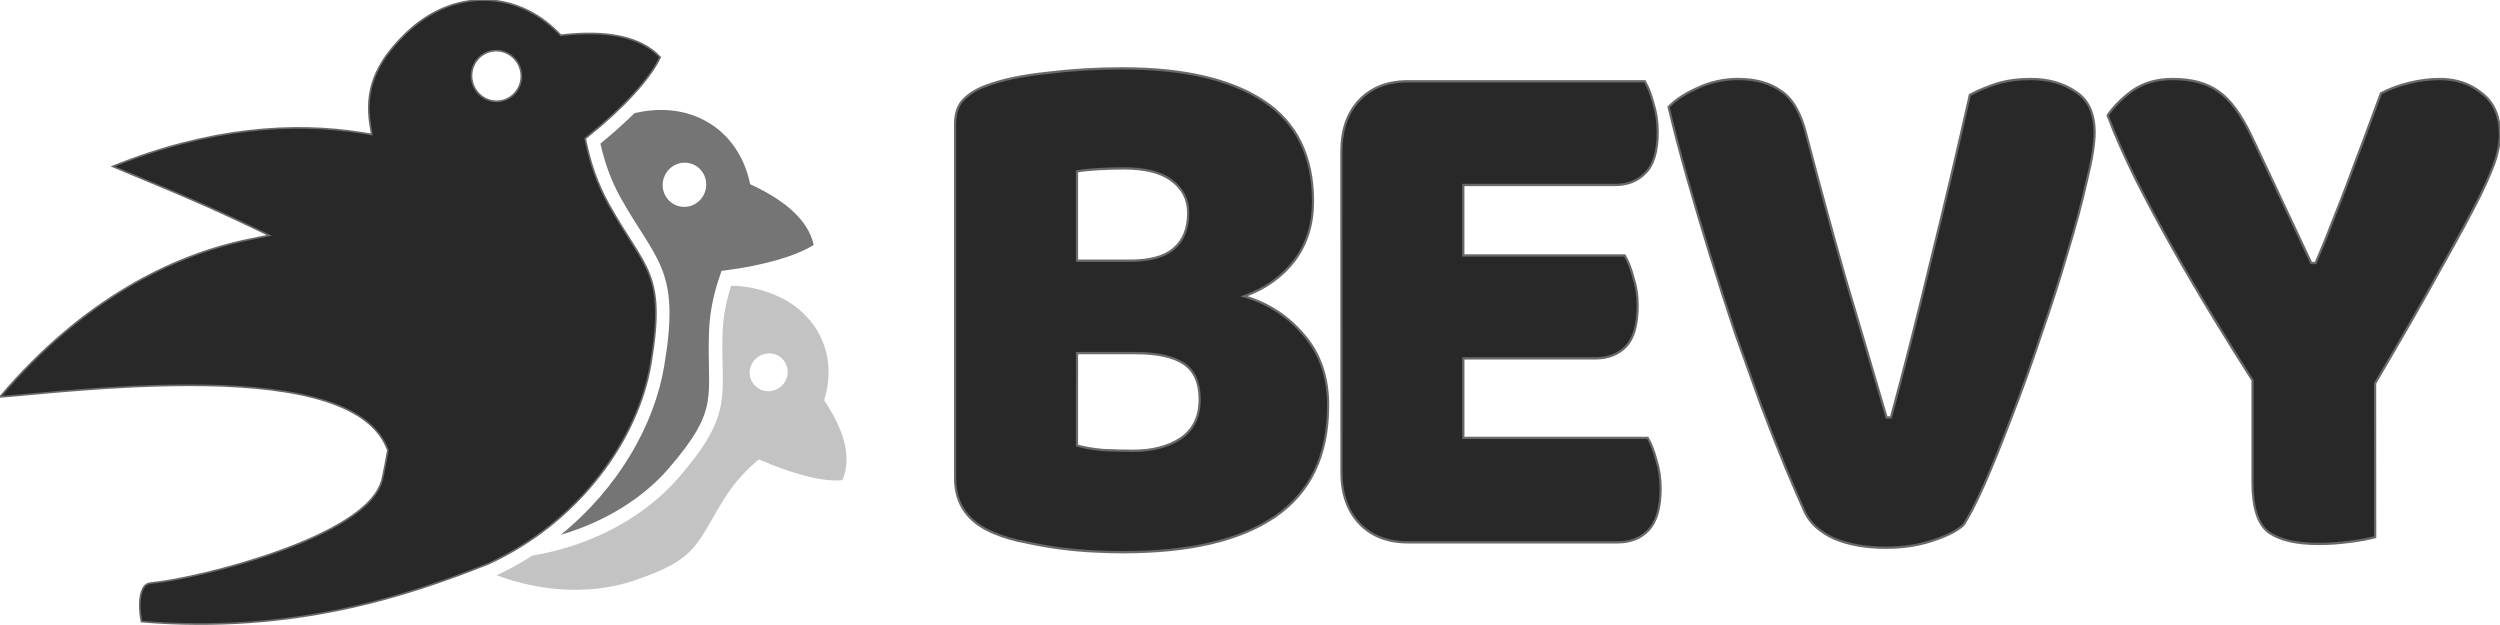
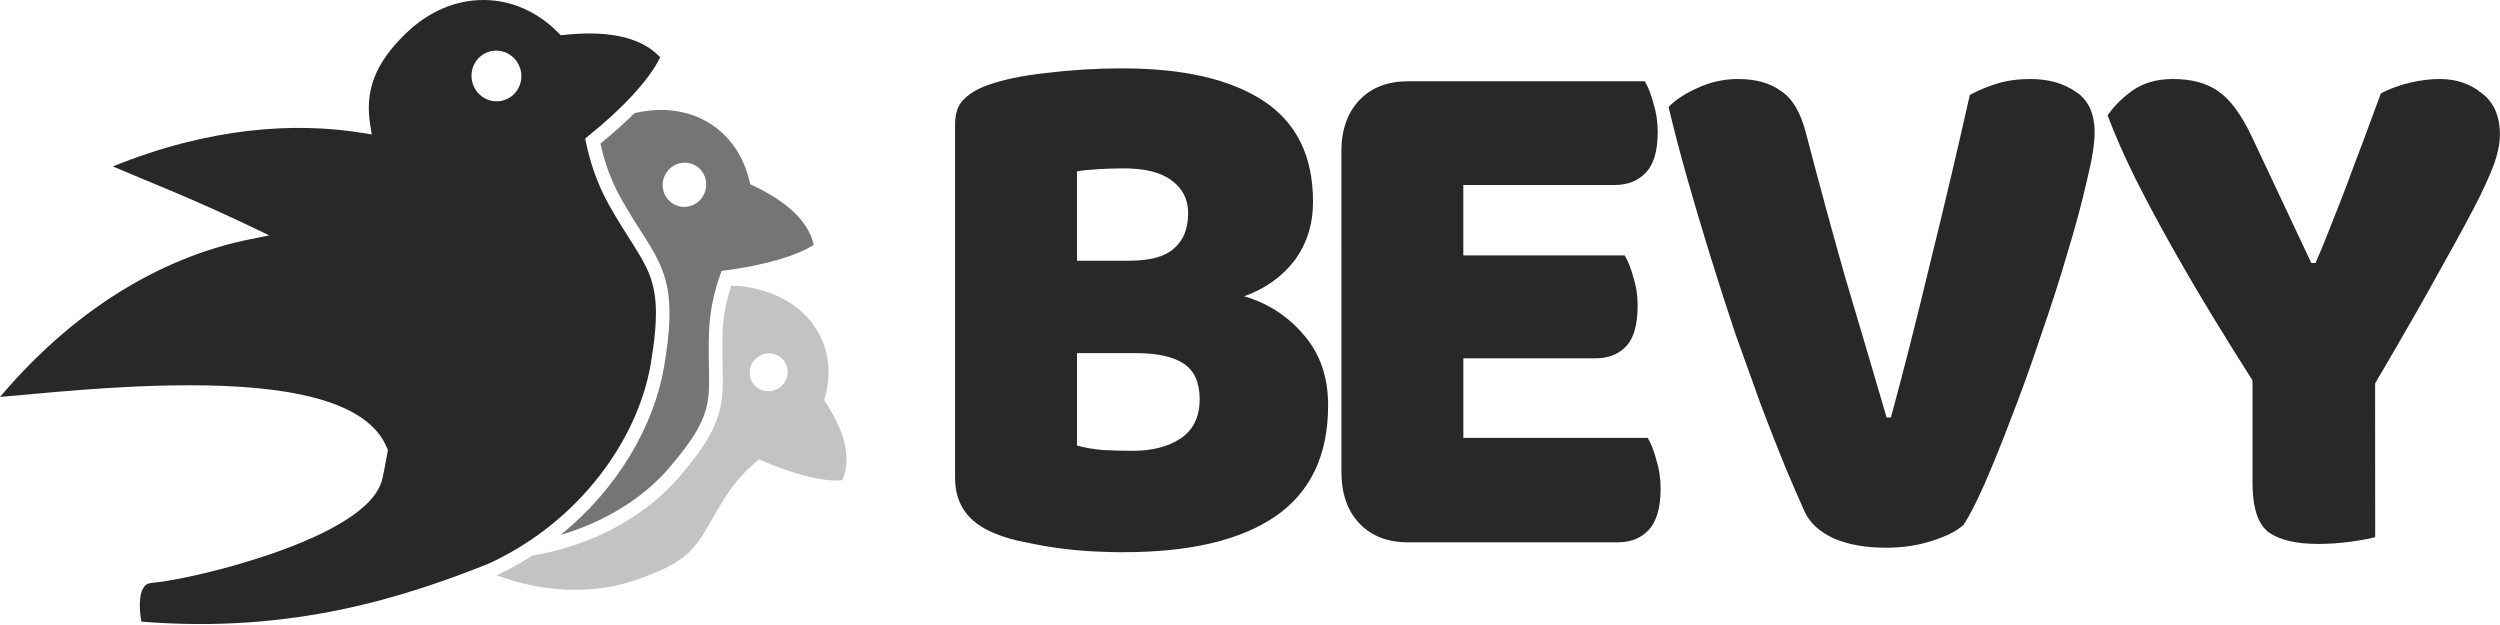
- <svg xmlns="http://www.w3.org/2000/svg" xmlns:xlink="http://www.w3.org/1999/xlink" id="svg1941" version="1.1" viewBox="0 0 93.706 23.391" height="23.391mm" width="93.706mm">
-   <defs id="defs1935">
-     <path id="B" d="m 87.4,202.262 q 0.345,0.099 0.887,0.148 0.542,0.025 1.035,0.025 0.985,0 1.626,-0.394 0.665,-0.419 0.665,-1.281 0,-0.813 -0.542,-1.158 -0.542,-0.345 -1.65,-0.345 h -2.02 z m 0,-6.011 h 1.798 q 1.059,0 1.527,-0.394 0.493,-0.394 0.493,-1.158 0,-0.665 -0.567,-1.059 -0.542,-0.394 -1.65,-0.394 -0.37,0 -0.862,0.025 -0.468,0.025 -0.739,0.074 z m 1.601,9.484 q -0.419,0 -0.985,-0.025 -0.567,-0.025 -1.182,-0.099 -0.591,-0.074 -1.182,-0.197 -0.591,-0.099 -1.084,-0.296 -1.355,-0.517 -1.355,-1.798 v -11.504 q 0,-0.517 0.271,-0.788 0.296,-0.296 0.788,-0.468 0.838,-0.296 2.094,-0.419 1.256,-0.148 2.587,-0.148 3.153,0 4.853,1.059 1.7,1.059 1.7,3.276 0,1.109 -0.64,1.921 -0.64,0.788 -1.724,1.158 1.232,0.345 2.045,1.256 0.838,0.911 0.838,2.291 0,2.439 -1.823,3.621 -1.798,1.158 -5.198,1.158 z" />
-     <path id="E" d="m 96.48,192.704 q 0,-1.059 0.616,-1.675 0.616,-0.616 1.675,-0.616 h 8.129 q 0.172,0.271 0.296,0.714 0.148,0.443 0.148,0.936 0,0.936 -0.419,1.33 -0.394,0.394 -1.059,0.394 h -5.198 v 2.291 h 5.543 q 0.172,0.271 0.296,0.714 0.148,0.419 0.148,0.911 0,0.936 -0.394,1.33 -0.394,0.394 -1.059,0.394 h -4.533 v 2.587 h 6.331 q 0.172,0.271 0.296,0.714 0.148,0.443 0.148,0.936 0,0.936 -0.419,1.355 -0.394,0.394 -1.059,0.394 h -7.193 q -1.059,0 -1.675,-0.616 -0.616,-0.616 -0.616,-1.675 z" />
-     <path id="V" d="m 117.842,204.849 q -0.345,0.296 -1.084,0.517 -0.714,0.222 -1.577,0.222 -1.035,0 -1.774,-0.296 -0.739,-0.32 -1.01,-0.862 -0.271,-0.567 -0.665,-1.453 -0.394,-0.911 -0.838,-2.02 -0.419,-1.109 -0.887,-2.34 -0.443,-1.256 -0.862,-2.537 -0.419,-1.281 -0.788,-2.513 -0.369,-1.232 -0.64,-2.316 0.345,-0.345 0.985,-0.616 0.665,-0.296 1.404,-0.296 0.911,0 1.478,0.394 0.591,0.369 0.862,1.404 0.665,2.414 1.33,4.631 0.69,2.192 1.429,4.582 h 0.148 q 0.665,-2.316 1.355,-5.05 0.714,-2.734 1.355,-5.444 0.443,-0.222 0.936,-0.369 0.517,-0.148 1.158,-0.148 0.911,0 1.552,0.419 0.64,0.394 0.64,1.33 0,0.542 -0.271,1.577 -0.246,1.035 -0.665,2.34 -0.394,1.281 -0.911,2.685 -0.493,1.404 -1.01,2.66 -0.493,1.232 -0.936,2.192 -0.443,0.936 -0.714,1.306 z" />
-     <path id="Y" d="m 131.985,205.243 q -0.271,0.074 -0.838,0.148 -0.567,0.074 -1.109,0.074 -1.133,0 -1.7,-0.37 -0.567,-0.394 -0.567,-1.626 v -3.326 q -0.616,-0.911 -1.33,-2.02 -0.714,-1.109 -1.404,-2.266 -0.69,-1.158 -1.281,-2.266 -0.591,-1.133 -0.961,-2.069 0.32,-0.443 0.862,-0.813 0.567,-0.37 1.379,-0.37 0.961,0 1.552,0.394 0.616,0.394 1.158,1.478 l 2.045,4.114 h 0.148 q 0.345,-0.764 0.591,-1.379 0.271,-0.64 0.517,-1.256 0.246,-0.64 0.517,-1.306 0.271,-0.69 0.616,-1.577 0.443,-0.222 0.985,-0.345 0.542,-0.123 1.035,-0.123 0.862,0 1.453,0.468 0.616,0.443 0.616,1.355 0,0.296 -0.123,0.714 -0.123,0.419 -0.567,1.281 -0.443,0.838 -1.306,2.291 -0.838,1.453 -2.291,3.794 z" />
-     <path id="bird" transform="translate(5.0092774e-5,-757.8763)" d="m 2191.146,2276.783 c -5.973,-0.035 -12.098,2.348 -17.361,7.459 -6.913,6.713 -9.06,12.755 -7.848,20.295 l 0.332,2.068 -2.066,-0.336 c -15.188,-2.461 -33.985,-1.218 -55.371,7.434 6.287,2.695 17.826,7.193 30.631,13.342 l 4.061,1.951 -4.414,0.894 c -16.909,3.427 -36.973,13.328 -55.299,34.934 8.198,-0.637 24.953,-2.609 42.428,-2.582 9.714,0.015 19.287,0.687 27.086,2.709 7.799,2.022 14.026,5.435 16.367,11.285 l 0.16,0.4 -0.076,0.424 c -0.384,2.183 -0.761,4.149 -1.117,5.76 -0.816,3.694 -4.01,6.682 -8.195,9.342 -4.186,2.66 -9.496,4.985 -15.014,6.961 -11.035,3.952 -22.78,6.477 -27.965,6.959 -1.102,0.102 -1.542,0.498 -1.967,1.27 -0.425,0.771 -0.659,1.982 -0.693,3.25 -0.046,1.693 0.181,3.104 0.367,4.062 33.749,2.767 58.847,-5.651 76.959,-12.838 20.351,-9.331 33.213,-27.758 36.006,-44.348 1.75,-10.395 1.375,-15.489 -0.312,-19.828 -1.687,-4.339 -4.922,-8.191 -9.025,-15.549 -2.637,-4.728 -4.108,-9.367 -5.02,-13.688 l -0.193,-0.91 0.727,-0.582 c 7.54,-6.045 13.681,-12.644 15.91,-17.449 -4.574,-4.865 -12.479,-5.893 -21.322,-4.947 l -0.727,0.076 -0.512,-0.521 c -4.713,-4.801 -10.562,-7.261 -16.535,-7.297 z m 2.648,11.232 a 5.629,5.524 76.403 0 1 5.502,4.322 5.629,5.524 76.403 0 1 -4.047,6.769 5.629,5.524 76.403 0 1 -6.693,-4.172 5.629,5.524 76.403 0 1 4.047,-6.769 5.629,5.524 76.403 0 1 1.191,-0.15 z" />
-   </defs>
+ <svg xmlns="http://www.w3.org/2000/svg" id="svg1941" version="1.1" viewBox="0 0 93.706 23.391" height="23.391mm" width="93.706mm">
+   <defs id="defs1935" />
  <g transform="translate(-15.83809,-109.1515)" id="layer1">
    <g style="opacity:1;fill:#757575;fill-opacity:1;stroke-width:0.756;stroke-miterlimit:4;stroke-dasharray:none" transform="matrix(0.6386771,0,0,0.6386771,-336.2912,-147.5184)" id="g1911-8-3-9-3">
      <g id="g1121-3-8-8-2-8-7-1-2-8-3-9-6" style="fill:#929292;fill-opacity:1" transform="matrix(-0.4042672,-0.1743825,-0.1743825,0.4042672,678.7761,389.8476)">
        <path transform="matrix(-0.551804,-0.2380231,-0.2380231,0.551804,1946.732,-620.612)" d="m 2246.031,2340.191 v 0 c -0.016,3e-4 -0.031,0 -0.047,0 -0.98,3.067 -1.739,6.4 -1.883,10.195 -0.271,7.126 0.453,11.464 -0.367,16.08 -0.82,4.616 -3.245,9.161 -9.414,16.287 -7.342,8.482 -18.979,15.045 -32.42,17.264 -2.502,1.597 -5.142,3.061 -7.92,4.363 10.462,3.938 21.402,4.153 30.076,1.307 15.279,-5.014 14.096,-8.616 20.943,-19.107 2.157,-3.305 4.647,-5.828 7.148,-7.9 7.125,3.107 14.143,5.101 18.516,4.607 2.351,-5.45 -0.057,-11.771 -4.059,-17.746 3.282,-10.196 -1.699,-20.406 -12.73,-24.016 -2.877,-0.942 -5.463,-1.384 -7.844,-1.338 z m 8.275,14.971 a 4.167,4.245 48.68 0 1 3.197,1.397 4.167,4.245 48.68 0 1 -0.438,5.934 4.167,4.245 48.68 0 1 -5.939,-0.326 4.167,4.245 48.68 0 1 0.438,-5.934 4.167,4.245 48.68 0 1 2.742,-1.07 z m -68.375,45.379 c 0.127,0.075 0.257,0.141 0.385,0.215 0.131,-0.049 0.264,-0.101 0.395,-0.15 -0.26,-0.023 -0.519,-0.039 -0.779,-0.064 z" style="fill:#c3c3c3;fill-opacity:1;stroke:none;stroke-width:0.56px;stroke-linecap:butt;stroke-linejoin:miter;stroke-opacity:1" id="path819-1-94-5-3-1-9-6-4-90-0-8-9-5-8-6-1" />
      </g>
    </g>
    <g style="opacity:1;fill:#282828;fill-opacity:1;stroke:none;stroke-width:0.756;stroke-miterlimit:4;stroke-dasharray:none;stroke-opacity:1" transform="matrix(-0.289957,0.2343288,0.2343288,0.289957,41.47955,36.94942)" id="g1051-1-2-0-8-6-0-8-1-5-6-9-6">
      <g style="opacity:1;fill:#282828;fill-opacity:1" transform="matrix(-0.3525408,0.2849059,0.2849059,0.3525408,477.11,-1021.767)" id="g3029-3">
-         <use xlink:href="#bird" style="color:#000000;font-style:normal;font-variant:normal;font-weight:normal;font-stretch:normal;font-size:medium;line-height:normal;font-family:sans-serif;font-variant-ligatures:normal;font-variant-position:normal;font-variant-caps:normal;font-variant-numeric:normal;font-variant-alternates:normal;font-variant-east-asian:normal;font-feature-settings:normal;font-variation-settings:normal;text-indent:0;text-align:start;text-decoration:none;text-decoration-line:none;text-decoration-style:solid;text-decoration-color:#000000;letter-spacing:normal;word-spacing:normal;text-transform:none;writing-mode:lr-tb;direction:ltr;text-orientation:mixed;dominant-baseline:auto;baseline-shift:baseline;text-anchor:start;white-space:normal;shape-padding:0;shape-margin:0;inline-size:0;clip-rule:nonzero;display:inline;overflow:visible;visibility:visible;isolation:auto;mix-blend-mode:normal;color-interpolation:sRGB;color-interpolation-filters:linearRGB;solid-color:#000000;solid-opacity:1;vector-effect:none;fill:#282828;fill-opacity:1;fill-rule:nonzero;stroke:none;stroke-width:3.024;stroke-linecap:butt;stroke-linejoin:miter;stroke-miterlimit:4;stroke-dasharray:none;stroke-dashoffset:0;stroke-opacity:1;color-rendering:auto;image-rendering:auto;shape-rendering:auto;text-rendering:auto;enable-background:accumulate;stop-color:#000000;stop-opacity:1" id="path3031-2" />
-         <use xlink:href="#bird" stroke="dimgray" stroke-width="0.1mm" fill="none" />
+         <path transform="translate(5.0092774e-5,-757.8763)" d="m 2191.146,2276.783 c -5.973,-0.035 -12.098,2.348 -17.361,7.459 -6.913,6.713 -9.06,12.755 -7.848,20.295 l 0.332,2.068 -2.066,-0.336 c -15.188,-2.461 -33.985,-1.218 -55.371,7.434 6.287,2.695 17.826,7.193 30.631,13.342 l 4.061,1.951 -4.414,0.894 c -16.909,3.427 -36.973,13.328 -55.299,34.934 8.198,-0.637 24.953,-2.609 42.428,-2.582 9.714,0.015 19.287,0.687 27.086,2.709 7.799,2.022 14.026,5.435 16.367,11.285 l 0.16,0.4 -0.076,0.424 c -0.384,2.183 -0.761,4.149 -1.117,5.76 -0.816,3.694 -4.01,6.682 -8.195,9.342 -4.186,2.66 -9.496,4.985 -15.014,6.961 -11.035,3.952 -22.78,6.477 -27.965,6.959 -1.102,0.102 -1.542,0.498 -1.967,1.27 -0.425,0.771 -0.659,1.982 -0.693,3.25 -0.046,1.693 0.181,3.104 0.367,4.062 33.749,2.767 58.847,-5.651 76.959,-12.838 20.351,-9.331 33.213,-27.758 36.006,-44.348 1.75,-10.395 1.375,-15.489 -0.312,-19.828 -1.687,-4.339 -4.922,-8.191 -9.025,-15.549 -2.637,-4.728 -4.108,-9.367 -5.02,-13.688 l -0.193,-0.91 0.727,-0.582 c 7.54,-6.045 13.681,-12.644 15.91,-17.449 -4.574,-4.865 -12.479,-5.893 -21.322,-4.947 l -0.727,0.076 -0.512,-0.521 c -4.713,-4.801 -10.562,-7.261 -16.535,-7.297 z m 2.648,11.232 a 5.629,5.524 76.403 0 1 5.502,4.322 5.629,5.524 76.403 0 1 -4.047,6.769 5.629,5.524 76.403 0 1 -6.693,-4.172 5.629,5.524 76.403 0 1 4.047,-6.769 5.629,5.524 76.403 0 1 1.191,-0.15 z" style="color:#000000;font-style:normal;font-variant:normal;font-weight:normal;font-stretch:normal;font-size:medium;line-height:normal;font-family:sans-serif;font-variant-ligatures:normal;font-variant-position:normal;font-variant-caps:normal;font-variant-numeric:normal;font-variant-alternates:normal;font-variant-east-asian:normal;font-feature-settings:normal;font-variation-settings:normal;text-indent:0;text-align:start;text-decoration:none;text-decoration-line:none;text-decoration-style:solid;text-decoration-color:#000000;letter-spacing:normal;word-spacing:normal;text-transform:none;writing-mode:lr-tb;direction:ltr;text-orientation:mixed;dominant-baseline:auto;baseline-shift:baseline;text-anchor:start;white-space:normal;shape-padding:0;shape-margin:0;inline-size:0;clip-rule:nonzero;display:inline;overflow:visible;visibility:visible;isolation:auto;mix-blend-mode:normal;color-interpolation:sRGB;color-interpolation-filters:linearRGB;solid-color:#000000;solid-opacity:1;vector-effect:none;fill:#282828;fill-opacity:1;fill-rule:nonzero;stroke:none;stroke-width:3.024;stroke-linecap:butt;stroke-linejoin:miter;stroke-miterlimit:4;stroke-dasharray:none;stroke-dashoffset:0;stroke-opacity:1;color-rendering:auto;image-rendering:auto;shape-rendering:auto;text-rendering:auto;enable-background:accumulate;stop-color:#000000;stop-opacity:1" id="path3031-2" />
      </g>
    </g>
    <g transform="matrix(-0.3225918,0.04314193,0.04314193,0.3225918,94.63531,65.32372)" id="g1051-1-1-8-8-4-9-4-0-4-6-4-7-6" style="opacity:1;fill:#353535;fill-opacity:1;stroke-width:0.756;stroke-miterlimit:4;stroke-dasharray:none">
      <g transform="translate(-20.24458,-6.120921)" id="g1129-5-9-8-0-7-2-7-3-8-61-1">
        <g transform="translate(61.54776,-5.672668)" id="g1344-1-3-9-3-8-8-8-3-5">
          <g style="fill:#757575;fill-opacity:1" id="g1121-7-7-2-3-3-7-4-5-8-2-5">
            <g style="opacity:1" transform="matrix(-0.514626,0.06882369,0.06882369,0.514626,1184.364,-811.9091)" id="g3006-4">
              <path transform="translate(1.2499985e-4,-757.8763)" d="m 2230.894,2301.174 c -1.911,-0.039 -3.912,0.162 -5.979,0.633 -0.139,0.032 -0.261,0.071 -0.398,0.104 -2.274,2.248 -4.813,4.505 -7.529,6.717 0.875,3.86 2.174,7.883 4.471,12.002 3.987,7.149 7.274,10.966 9.203,15.926 1.929,4.96 2.264,10.794 0.475,21.424 -2.218,13.178 -10.24,27.132 -22.959,37.434 9.872,-2.879 18.287,-8.191 23.858,-14.627 6.013,-6.946 8.019,-10.876 8.723,-14.836 0.704,-3.96 0.044,-8.3 0.324,-15.664 0.18,-4.745 1.191,-8.896 2.477,-12.545 l 0.309,-0.875 0.922,-0.121 c 8.228,-1.067 15.665,-3.167 19.51,-5.648 -1.235,-5.552 -6.481,-9.86 -13.428,-13.135 l -0.662,-0.312 -0.166,-0.713 c -2.203,-9.461 -9.591,-15.563 -19.148,-15.762 z m 4.783,11.686 a 4.823,4.914 17.729 0 1 1.447,0.225 4.823,4.914 17.729 0 1 3.098,6.148 4.823,4.914 17.729 0 1 -6.09,3.213 4.823,4.914 17.729 0 1 -3.098,-6.148 4.823,4.914 17.729 0 1 4.643,-3.438 z" style="color:#000000;font-style:normal;font-variant:normal;font-weight:normal;font-stretch:normal;font-size:medium;line-height:normal;font-family:sans-serif;font-variant-ligatures:normal;font-variant-position:normal;font-variant-caps:normal;font-variant-numeric:normal;font-variant-alternates:normal;font-variant-east-asian:normal;font-feature-settings:normal;font-variation-settings:normal;text-indent:0;text-align:start;text-decoration:none;text-decoration-line:none;text-decoration-style:solid;text-decoration-color:#000000;letter-spacing:normal;word-spacing:normal;text-transform:none;writing-mode:lr-tb;direction:ltr;text-orientation:mixed;dominant-baseline:auto;baseline-shift:baseline;text-anchor:start;white-space:normal;shape-padding:0;shape-margin:0;inline-size:0;clip-rule:nonzero;display:inline;overflow:visible;visibility:visible;isolation:auto;mix-blend-mode:normal;color-interpolation:sRGB;color-interpolation-filters:linearRGB;solid-color:#000000;solid-opacity:1;vector-effect:none;fill:#757575;fill-opacity:1;fill-rule:nonzero;stroke:none;stroke-width:3.024;stroke-linecap:butt;stroke-linejoin:miter;stroke-miterlimit:4;stroke-dasharray:none;stroke-dashoffset:0;stroke-opacity:1;color-rendering:auto;image-rendering:auto;shape-rendering:auto;text-rendering:auto;enable-background:accumulate;stop-color:#000000;stop-opacity:1" id="path3008-7" />
            </g>
          </g>
        </g>
      </g>
    </g>
    <g id="text1778-3-6-3-9-3-6-4-0-9-5" style="font-style:normal;font-weight:normal;font-size:10.301px;line-height:1.25;font-family:sans-serif;letter-spacing:0px;word-spacing:0px;opacity:1;fill:#282828;fill-opacity:1;stroke:none;stroke-width:0.258;stroke-miterlimit:4;stroke-dasharray:none" transform="matrix(1.091397,0,0,1.152116,-39.18187,-107.1797)" aria-label="BEVY">
-       <use xlink:href="#B" id="path1940-83-0-6-3-1-1-8-3-1-6" style="font-style:normal;font-variant:normal;font-weight:normal;font-stretch:normal;font-size:21.975px;font-family:'Baloo Bhaijaan';-inkscape-font-specification:'Baloo Bhaijaan, Normal';font-variant-ligatures:normal;font-variant-caps:normal;font-variant-numeric:normal;font-feature-settings:normal;text-align:start;writing-mode:lr-tb;text-anchor:start;fill:#282828;fill-opacity:1;stroke-width:0.289" />
-       <use xlink:href="#B" stroke="dimgray" stroke-width="0.02mm" fill="none" />
-       <use xlink:href="#E" id="path1942-3-4-06-1-4-5-1-0-0-9" style="font-style:normal;font-variant:normal;font-weight:normal;font-stretch:normal;font-size:21.975px;font-family:'Baloo Bhaijaan';-inkscape-font-specification:'Baloo Bhaijaan, Normal';font-variant-ligatures:normal;font-variant-caps:normal;font-variant-numeric:normal;font-feature-settings:normal;text-align:start;writing-mode:lr-tb;text-anchor:start;fill:#282828;fill-opacity:1;stroke-width:0.289" />
-       <use xlink:href="#E" stroke="dimgray" stroke-width="0.02mm" fill="none" />
-       <use xlink:href="#V" id="path1944-3-1-2-9-9-5-0-9-7-3" style="font-style:normal;font-variant:normal;font-weight:normal;font-stretch:normal;font-size:21.975px;font-family:'Baloo Bhaijaan';-inkscape-font-specification:'Baloo Bhaijaan, Normal';font-variant-ligatures:normal;font-variant-caps:normal;font-variant-numeric:normal;font-feature-settings:normal;text-align:start;writing-mode:lr-tb;text-anchor:start;fill:#282828;fill-opacity:1;stroke-width:0.289" />
-       <use xlink:href="#V" stroke="dimgray" stroke-width="0.02mm" fill="none" />
-       <use xlink:href="#Y" id="path1946-80-0-6-4-2-4-3-2-5-7" style="font-style:normal;font-variant:normal;font-weight:normal;font-stretch:normal;font-size:21.975px;font-family:'Baloo Bhaijaan';-inkscape-font-specification:'Baloo Bhaijaan, Normal';font-variant-ligatures:normal;font-variant-caps:normal;font-variant-numeric:normal;font-feature-settings:normal;text-align:start;writing-mode:lr-tb;text-anchor:start;fill:#282828;fill-opacity:1;stroke-width:0.289" />
-       <use xlink:href="#Y" stroke="dimgray" stroke-width="0.02mm" fill="none" />
+       <path id="path1940-83-0-6-3-1-1-8-3-1-6" style="font-style:normal;font-variant:normal;font-weight:normal;font-stretch:normal;font-size:21.975px;font-family:'Baloo Bhaijaan';-inkscape-font-specification:'Baloo Bhaijaan, Normal';font-variant-ligatures:normal;font-variant-caps:normal;font-variant-numeric:normal;font-feature-settings:normal;text-align:start;writing-mode:lr-tb;text-anchor:start;fill:#282828;fill-opacity:1;stroke-width:0.289" d="m 87.4,202.262 q 0.345,0.099 0.887,0.148 0.542,0.025 1.035,0.025 0.985,0 1.626,-0.394 0.665,-0.419 0.665,-1.281 0,-0.813 -0.542,-1.158 -0.542,-0.345 -1.65,-0.345 h -2.02 z m 0,-6.011 h 1.798 q 1.059,0 1.527,-0.394 0.493,-0.394 0.493,-1.158 0,-0.665 -0.567,-1.059 -0.542,-0.394 -1.65,-0.394 -0.37,0 -0.862,0.025 -0.468,0.025 -0.739,0.074 z m 1.601,9.484 q -0.419,0 -0.985,-0.025 -0.567,-0.025 -1.182,-0.099 -0.591,-0.074 -1.182,-0.197 -0.591,-0.099 -1.084,-0.296 -1.355,-0.517 -1.355,-1.798 v -11.504 q 0,-0.517 0.271,-0.788 0.296,-0.296 0.788,-0.468 0.838,-0.296 2.094,-0.419 1.256,-0.148 2.587,-0.148 3.153,0 4.853,1.059 1.7,1.059 1.7,3.276 0,1.109 -0.64,1.921 -0.64,0.788 -1.724,1.158 1.232,0.345 2.045,1.256 0.838,0.911 0.838,2.291 0,2.439 -1.823,3.621 -1.798,1.158 -5.198,1.158 z" />
+       <path id="path1942-3-4-06-1-4-5-1-0-0-9" style="font-style:normal;font-variant:normal;font-weight:normal;font-stretch:normal;font-size:21.975px;font-family:'Baloo Bhaijaan';-inkscape-font-specification:'Baloo Bhaijaan, Normal';font-variant-ligatures:normal;font-variant-caps:normal;font-variant-numeric:normal;font-feature-settings:normal;text-align:start;writing-mode:lr-tb;text-anchor:start;fill:#282828;fill-opacity:1;stroke-width:0.289" d="m 96.48,192.704 q 0,-1.059 0.616,-1.675 0.616,-0.616 1.675,-0.616 h 8.129 q 0.172,0.271 0.296,0.714 0.148,0.443 0.148,0.936 0,0.936 -0.419,1.33 -0.394,0.394 -1.059,0.394 h -5.198 v 2.291 h 5.543 q 0.172,0.271 0.296,0.714 0.148,0.419 0.148,0.911 0,0.936 -0.394,1.33 -0.394,0.394 -1.059,0.394 h -4.533 v 2.587 h 6.331 q 0.172,0.271 0.296,0.714 0.148,0.443 0.148,0.936 0,0.936 -0.419,1.355 -0.394,0.394 -1.059,0.394 h -7.193 q -1.059,0 -1.675,-0.616 -0.616,-0.616 -0.616,-1.675 z" />
+       <path id="path1944-3-1-2-9-9-5-0-9-7-3" style="font-style:normal;font-variant:normal;font-weight:normal;font-stretch:normal;font-size:21.975px;font-family:'Baloo Bhaijaan';-inkscape-font-specification:'Baloo Bhaijaan, Normal';font-variant-ligatures:normal;font-variant-caps:normal;font-variant-numeric:normal;font-feature-settings:normal;text-align:start;writing-mode:lr-tb;text-anchor:start;fill:#282828;fill-opacity:1;stroke-width:0.289" d="m 117.842,204.849 q -0.345,0.296 -1.084,0.517 -0.714,0.222 -1.577,0.222 -1.035,0 -1.774,-0.296 -0.739,-0.32 -1.01,-0.862 -0.271,-0.567 -0.665,-1.453 -0.394,-0.911 -0.838,-2.02 -0.419,-1.109 -0.887,-2.34 -0.443,-1.256 -0.862,-2.537 -0.419,-1.281 -0.788,-2.513 -0.369,-1.232 -0.64,-2.316 0.345,-0.345 0.985,-0.616 0.665,-0.296 1.404,-0.296 0.911,0 1.478,0.394 0.591,0.369 0.862,1.404 0.665,2.414 1.33,4.631 0.69,2.192 1.429,4.582 h 0.148 q 0.665,-2.316 1.355,-5.05 0.714,-2.734 1.355,-5.444 0.443,-0.222 0.936,-0.369 0.517,-0.148 1.158,-0.148 0.911,0 1.552,0.419 0.64,0.394 0.64,1.33 0,0.542 -0.271,1.577 -0.246,1.035 -0.665,2.34 -0.394,1.281 -0.911,2.685 -0.493,1.404 -1.01,2.66 -0.493,1.232 -0.936,2.192 -0.443,0.936 -0.714,1.306 z" />
+       <path id="path1946-80-0-6-4-2-4-3-2-5-7" style="font-style:normal;font-variant:normal;font-weight:normal;font-stretch:normal;font-size:21.975px;font-family:'Baloo Bhaijaan';-inkscape-font-specification:'Baloo Bhaijaan, Normal';font-variant-ligatures:normal;font-variant-caps:normal;font-variant-numeric:normal;font-feature-settings:normal;text-align:start;writing-mode:lr-tb;text-anchor:start;fill:#282828;fill-opacity:1;stroke-width:0.289" d="m 131.985,205.243 q -0.271,0.074 -0.838,0.148 -0.567,0.074 -1.109,0.074 -1.133,0 -1.7,-0.37 -0.567,-0.394 -0.567,-1.626 v -3.326 q -0.616,-0.911 -1.33,-2.02 -0.714,-1.109 -1.404,-2.266 -0.69,-1.158 -1.281,-2.266 -0.591,-1.133 -0.961,-2.069 0.32,-0.443 0.862,-0.813 0.567,-0.37 1.379,-0.37 0.961,0 1.552,0.394 0.616,0.394 1.158,1.478 l 2.045,4.114 h 0.148 q 0.345,-0.764 0.591,-1.379 0.271,-0.64 0.517,-1.256 0.246,-0.64 0.517,-1.306 0.271,-0.69 0.616,-1.577 0.443,-0.222 0.985,-0.345 0.542,-0.123 1.035,-0.123 0.862,0 1.453,0.468 0.616,0.443 0.616,1.355 0,0.296 -0.123,0.714 -0.123,0.419 -0.567,1.281 -0.443,0.838 -1.306,2.291 -0.838,1.453 -2.291,3.794 z" />
    </g>
  </g>
</svg>
